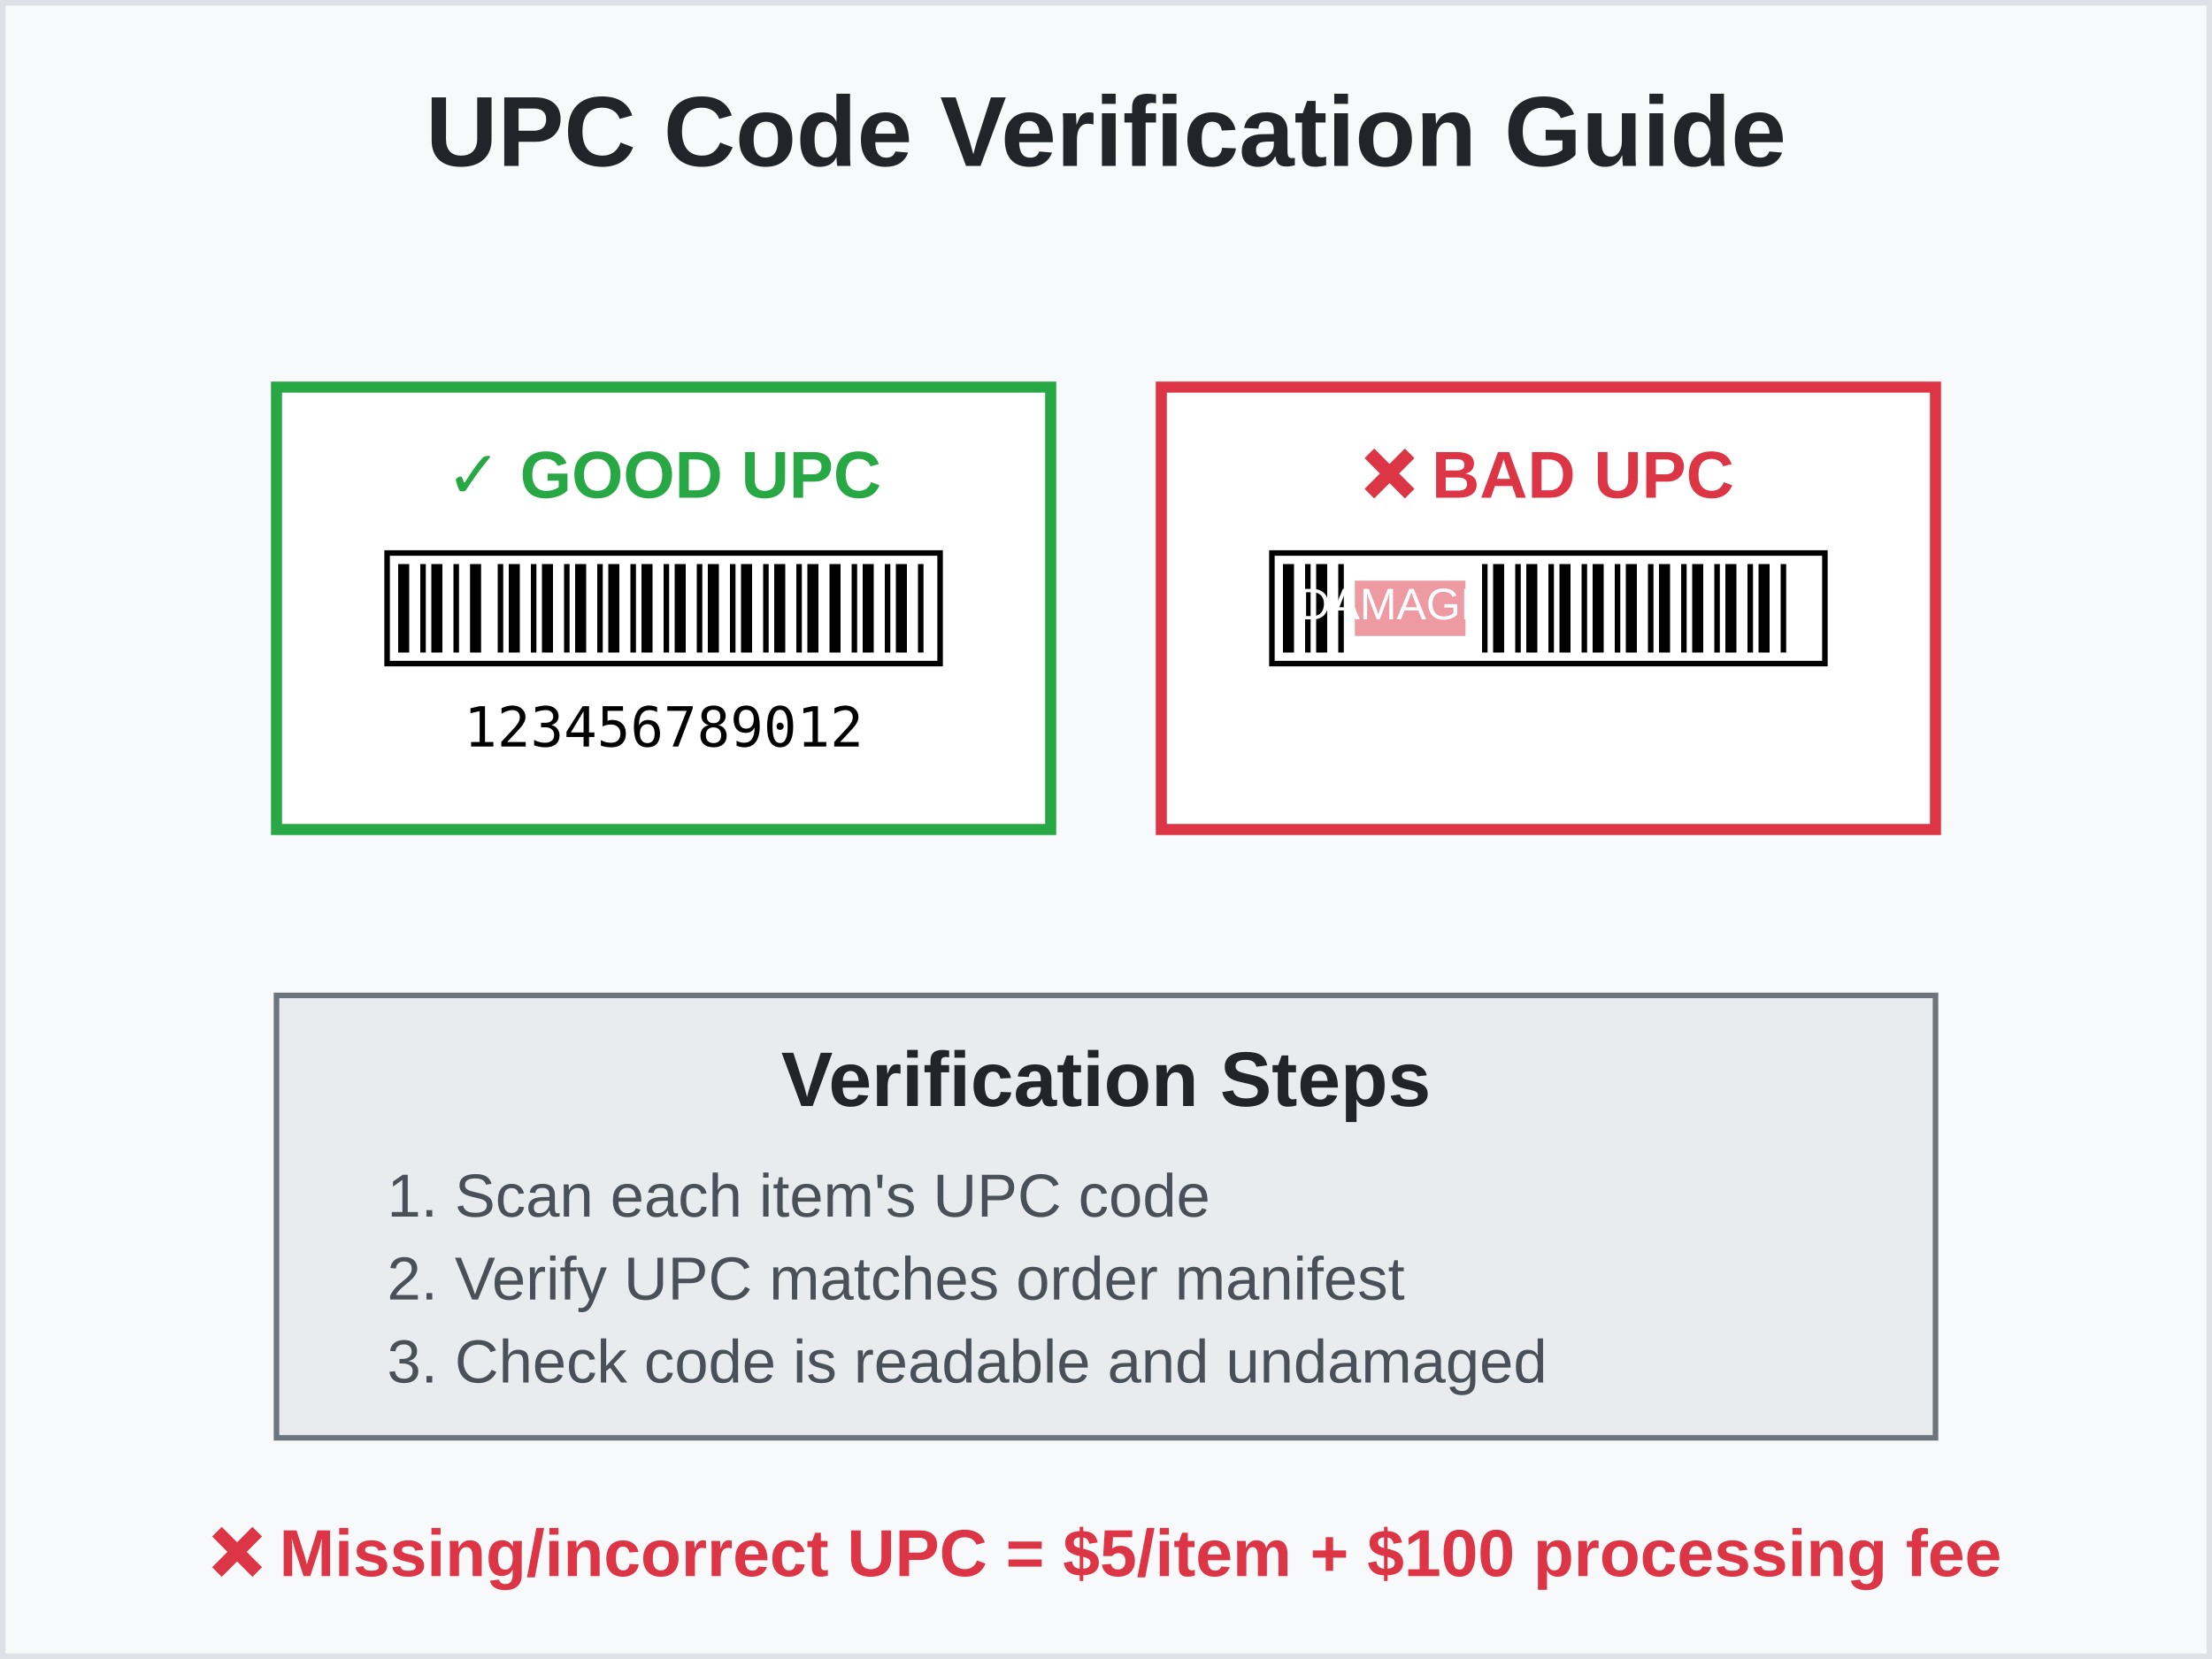
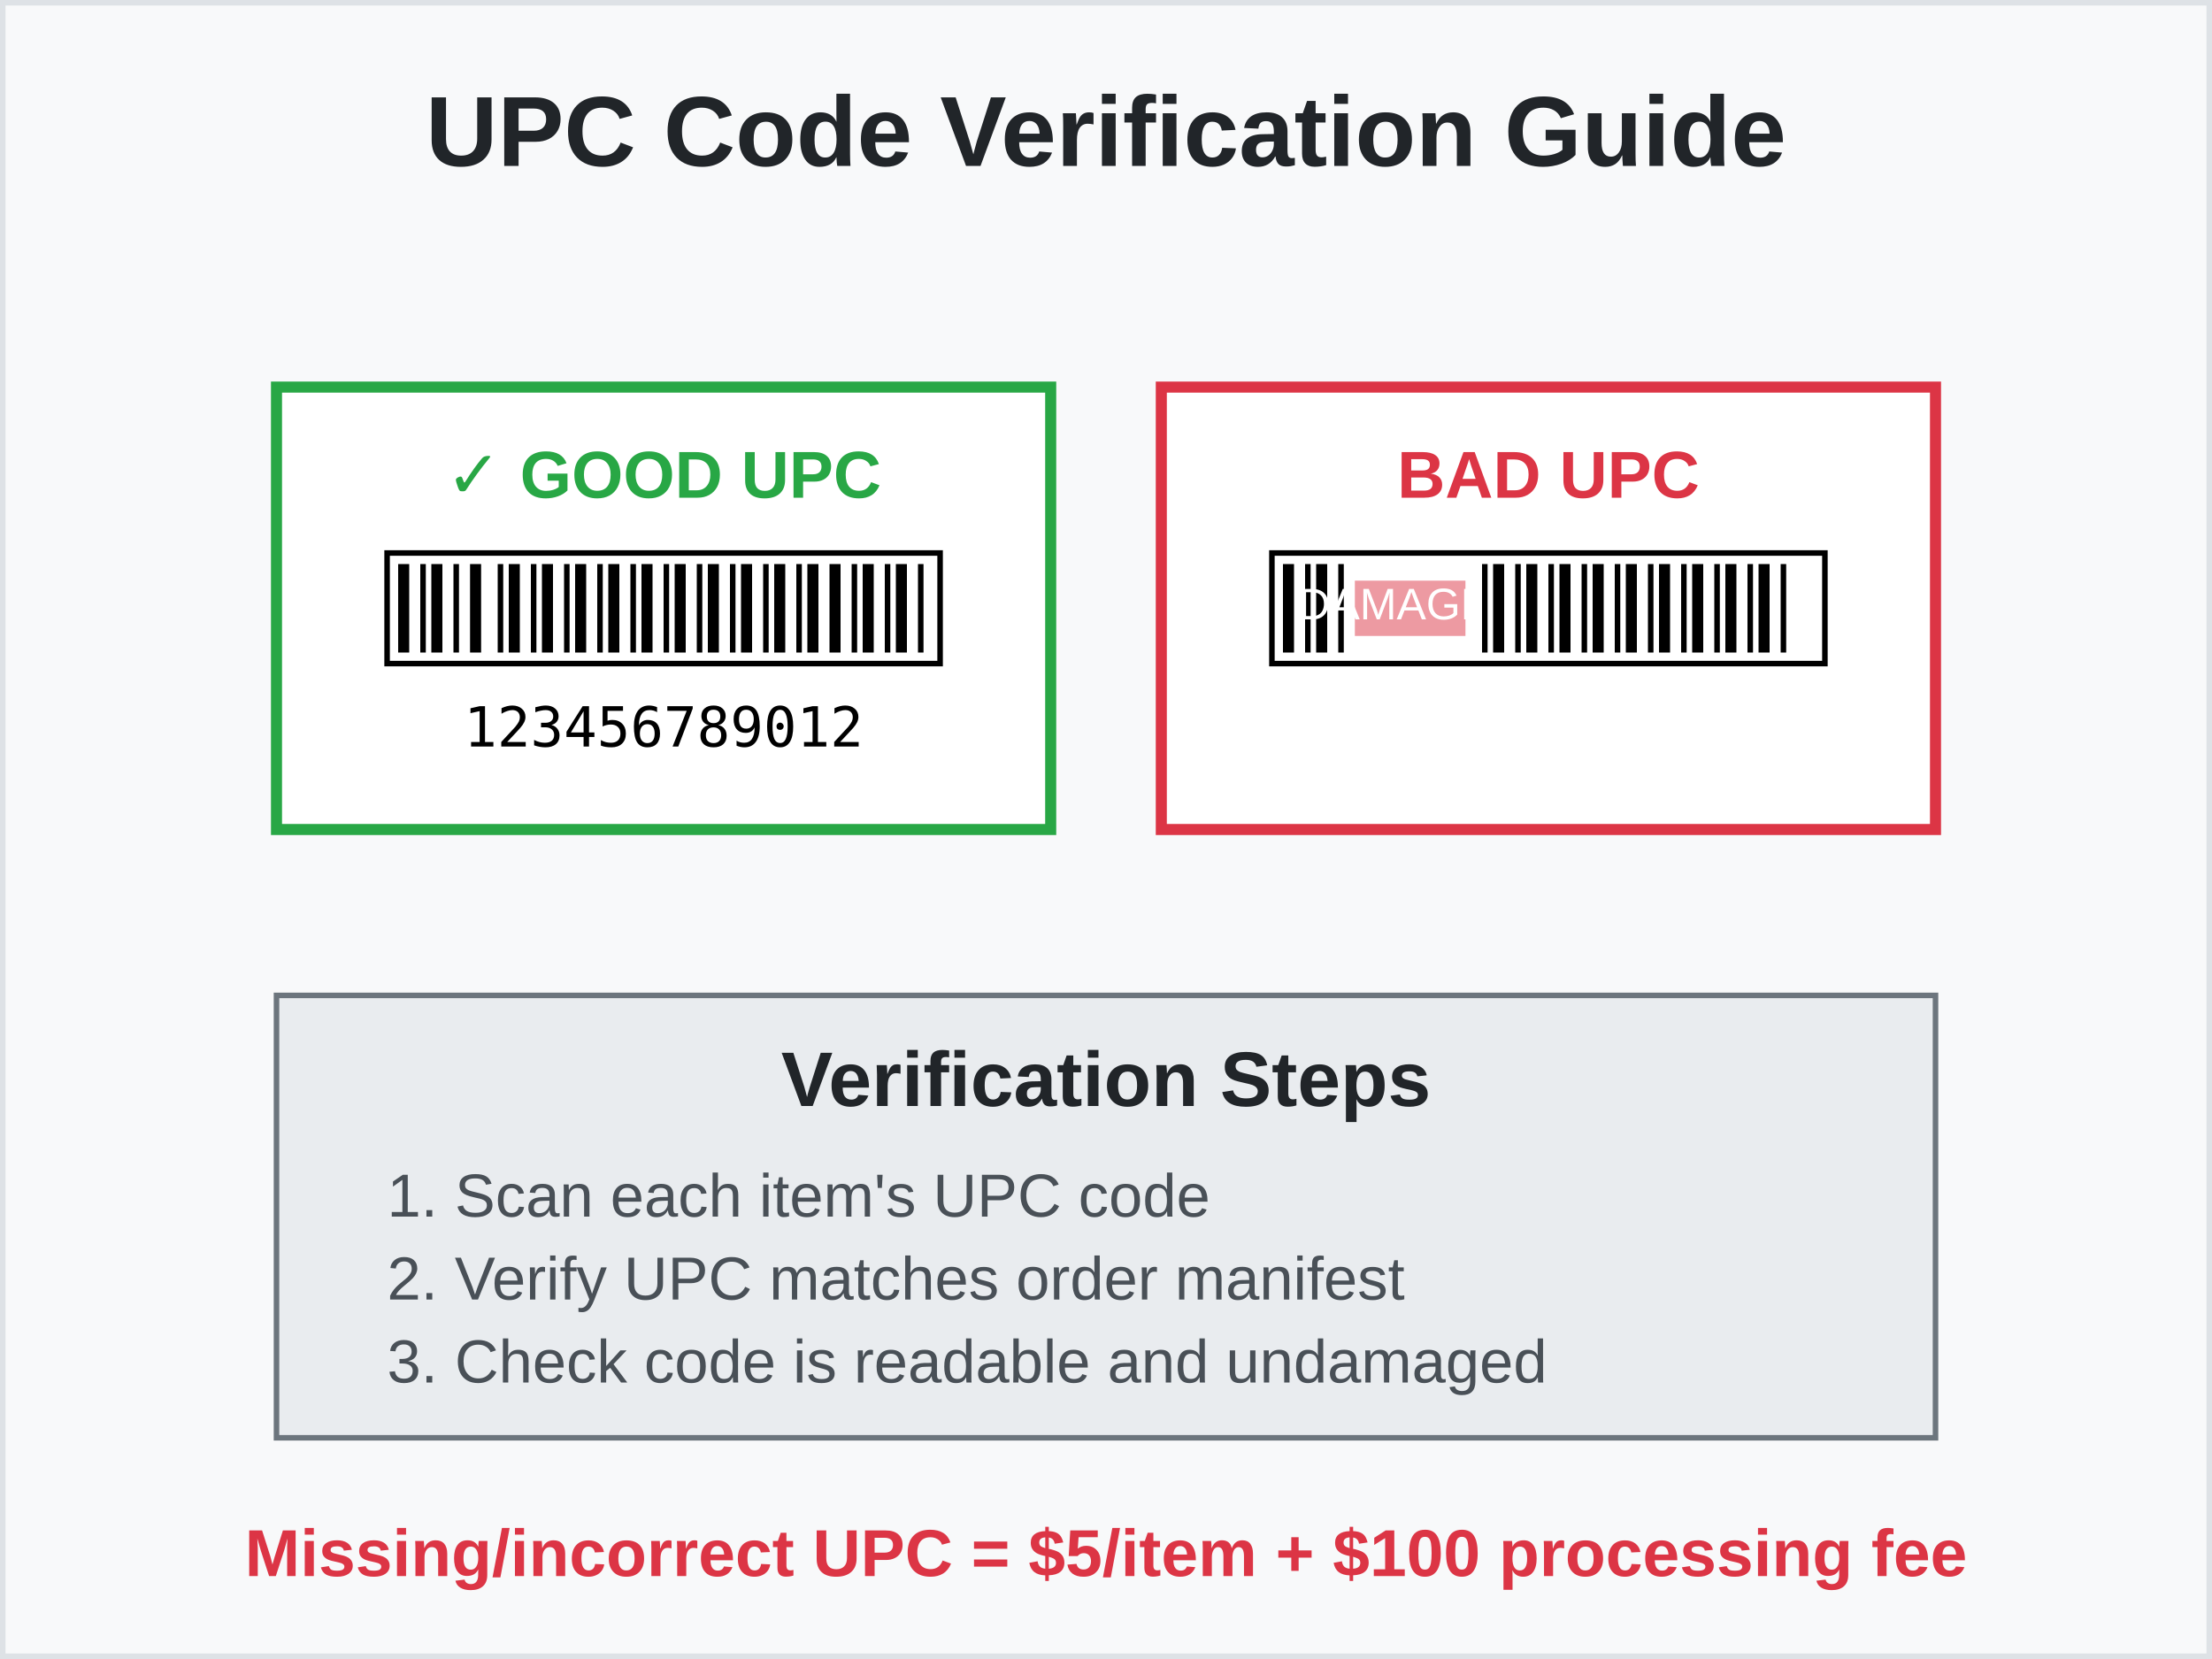
<svg xmlns="http://www.w3.org/2000/svg" width="400" height="300">
  <rect width="400" height="300" fill="#f8f9fa" stroke="#dee2e6" stroke-width="2" />
  <text x="200" y="30" text-anchor="middle" font-family="Arial, sans-serif" font-size="18" font-weight="bold" fill="#212529">
    UPC Code Verification Guide
  </text>
  <rect x="50" y="70" width="140" height="80" fill="white" stroke="#28a745" stroke-width="2" />
  <text x="120" y="90" text-anchor="middle" font-family="Arial, sans-serif" font-size="12" font-weight="bold" fill="#28a745">
    ✓ GOOD UPC
  </text>
  <rect x="70" y="100" width="100" height="20" fill="white" stroke="#000" stroke-width="1" />
  <rect x="72" y="102" width="2" height="16" fill="#000" />
  <rect x="76" y="102" width="1" height="16" fill="#000" />
  <rect x="78" y="102" width="2" height="16" fill="#000" />
  <rect x="82" y="102" width="1" height="16" fill="#000" />
  <rect x="85" y="102" width="2" height="16" fill="#000" />
  <rect x="90" y="102" width="1" height="16" fill="#000" />
  <rect x="92" y="102" width="2" height="16" fill="#000" />
  <rect x="96" y="102" width="1" height="16" fill="#000" />
  <rect x="98" y="102" width="2" height="16" fill="#000" />
  <rect x="102" y="102" width="1" height="16" fill="#000" />
  <rect x="104" y="102" width="2" height="16" fill="#000" />
  <rect x="108" y="102" width="1" height="16" fill="#000" />
  <rect x="110" y="102" width="2" height="16" fill="#000" />
  <rect x="114" y="102" width="1" height="16" fill="#000" />
  <rect x="116" y="102" width="2" height="16" fill="#000" />
  <rect x="120" y="102" width="1" height="16" fill="#000" />
  <rect x="122" y="102" width="2" height="16" fill="#000" />
  <rect x="126" y="102" width="1" height="16" fill="#000" />
  <rect x="128" y="102" width="2" height="16" fill="#000" />
  <rect x="132" y="102" width="1" height="16" fill="#000" />
  <rect x="134" y="102" width="2" height="16" fill="#000" />
  <rect x="138" y="102" width="1" height="16" fill="#000" />
  <rect x="140" y="102" width="2" height="16" fill="#000" />
  <rect x="144" y="102" width="1" height="16" fill="#000" />
  <rect x="146" y="102" width="2" height="16" fill="#000" />
  <rect x="150" y="102" width="2" height="16" fill="#000" />
  <rect x="154" y="102" width="1" height="16" fill="#000" />
  <rect x="156" y="102" width="2" height="16" fill="#000" />
  <rect x="160" y="102" width="1" height="16" fill="#000" />
  <rect x="162" y="102" width="2" height="16" fill="#000" />
  <rect x="166" y="102" width="1" height="16" fill="#000" />
  <text x="120" y="135" text-anchor="middle" font-family="monospace" font-size="10" fill="#000">123456789012</text>
  <rect x="210" y="70" width="140" height="80" fill="white" stroke="#dc3545" stroke-width="2" />
  <text x="280" y="90" text-anchor="middle" font-family="Arial, sans-serif" font-size="12" font-weight="bold" fill="#dc3545">
-     ❌ BAD UPC
+     BAD UPC
  </text>
  <rect x="230" y="100" width="100" height="20" fill="white" stroke="#000" stroke-width="1" />
  <rect x="232" y="102" width="2" height="16" fill="#000" />
  <rect x="236" y="102" width="1" height="16" fill="#000" />
  <rect x="238" y="102" width="2" height="16" fill="#000" />
  <rect x="242" y="102" width="1" height="16" fill="#000" />
  <rect x="245" y="105" width="20" height="10" fill="#dc3545" opacity="0.5" />
  <text x="255" y="112" text-anchor="middle" font-family="Arial, sans-serif" font-size="8" fill="white">DAMAGED</text>
  <rect x="268" y="102" width="1" height="16" fill="#000" />
  <rect x="270" y="102" width="2" height="16" fill="#000" />
  <rect x="274" y="102" width="1" height="16" fill="#000" />
  <rect x="276" y="102" width="2" height="16" fill="#000" />
  <rect x="280" y="102" width="1" height="16" fill="#000" />
  <rect x="282" y="102" width="2" height="16" fill="#000" />
  <rect x="286" y="102" width="1" height="16" fill="#000" />
  <rect x="288" y="102" width="2" height="16" fill="#000" />
  <rect x="292" y="102" width="1" height="16" fill="#000" />
  <rect x="294" y="102" width="2" height="16" fill="#000" />
  <rect x="298" y="102" width="1" height="16" fill="#000" />
  <rect x="300" y="102" width="2" height="16" fill="#000" />
  <rect x="304" y="102" width="1" height="16" fill="#000" />
  <rect x="306" y="102" width="2" height="16" fill="#000" />
  <rect x="310" y="102" width="1" height="16" fill="#000" />
  <rect x="312" y="102" width="2" height="16" fill="#000" />
  <rect x="316" y="102" width="1" height="16" fill="#000" />
  <rect x="318" y="102" width="2" height="16" fill="#000" />
  <rect x="322" y="102" width="1" height="16" fill="#000" />
  <rect x="50" y="180" width="300" height="80" fill="#e9ecef" stroke="#6c757d" stroke-width="1" />
  <text x="200" y="200" text-anchor="middle" font-family="Arial, sans-serif" font-size="14" font-weight="bold" fill="#212529">
    Verification Steps
  </text>
  <text x="70" y="220" font-family="Arial, sans-serif" font-size="11" fill="#495057">
    1. Scan each item's UPC code
  </text>
  <text x="70" y="235" font-family="Arial, sans-serif" font-size="11" fill="#495057">
    2. Verify UPC matches order manifest
  </text>
  <text x="70" y="250" font-family="Arial, sans-serif" font-size="11" fill="#495057">
    3. Check code is readable and undamaged
  </text>
  <text x="200" y="285" text-anchor="middle" font-family="Arial, sans-serif" font-size="12" fill="#dc3545" font-weight="bold">
-     ❌ Missing/incorrect UPC = $5/item + $100 processing fee
+     Missing/incorrect UPC = $5/item + $100 processing fee
  </text>
</svg>
